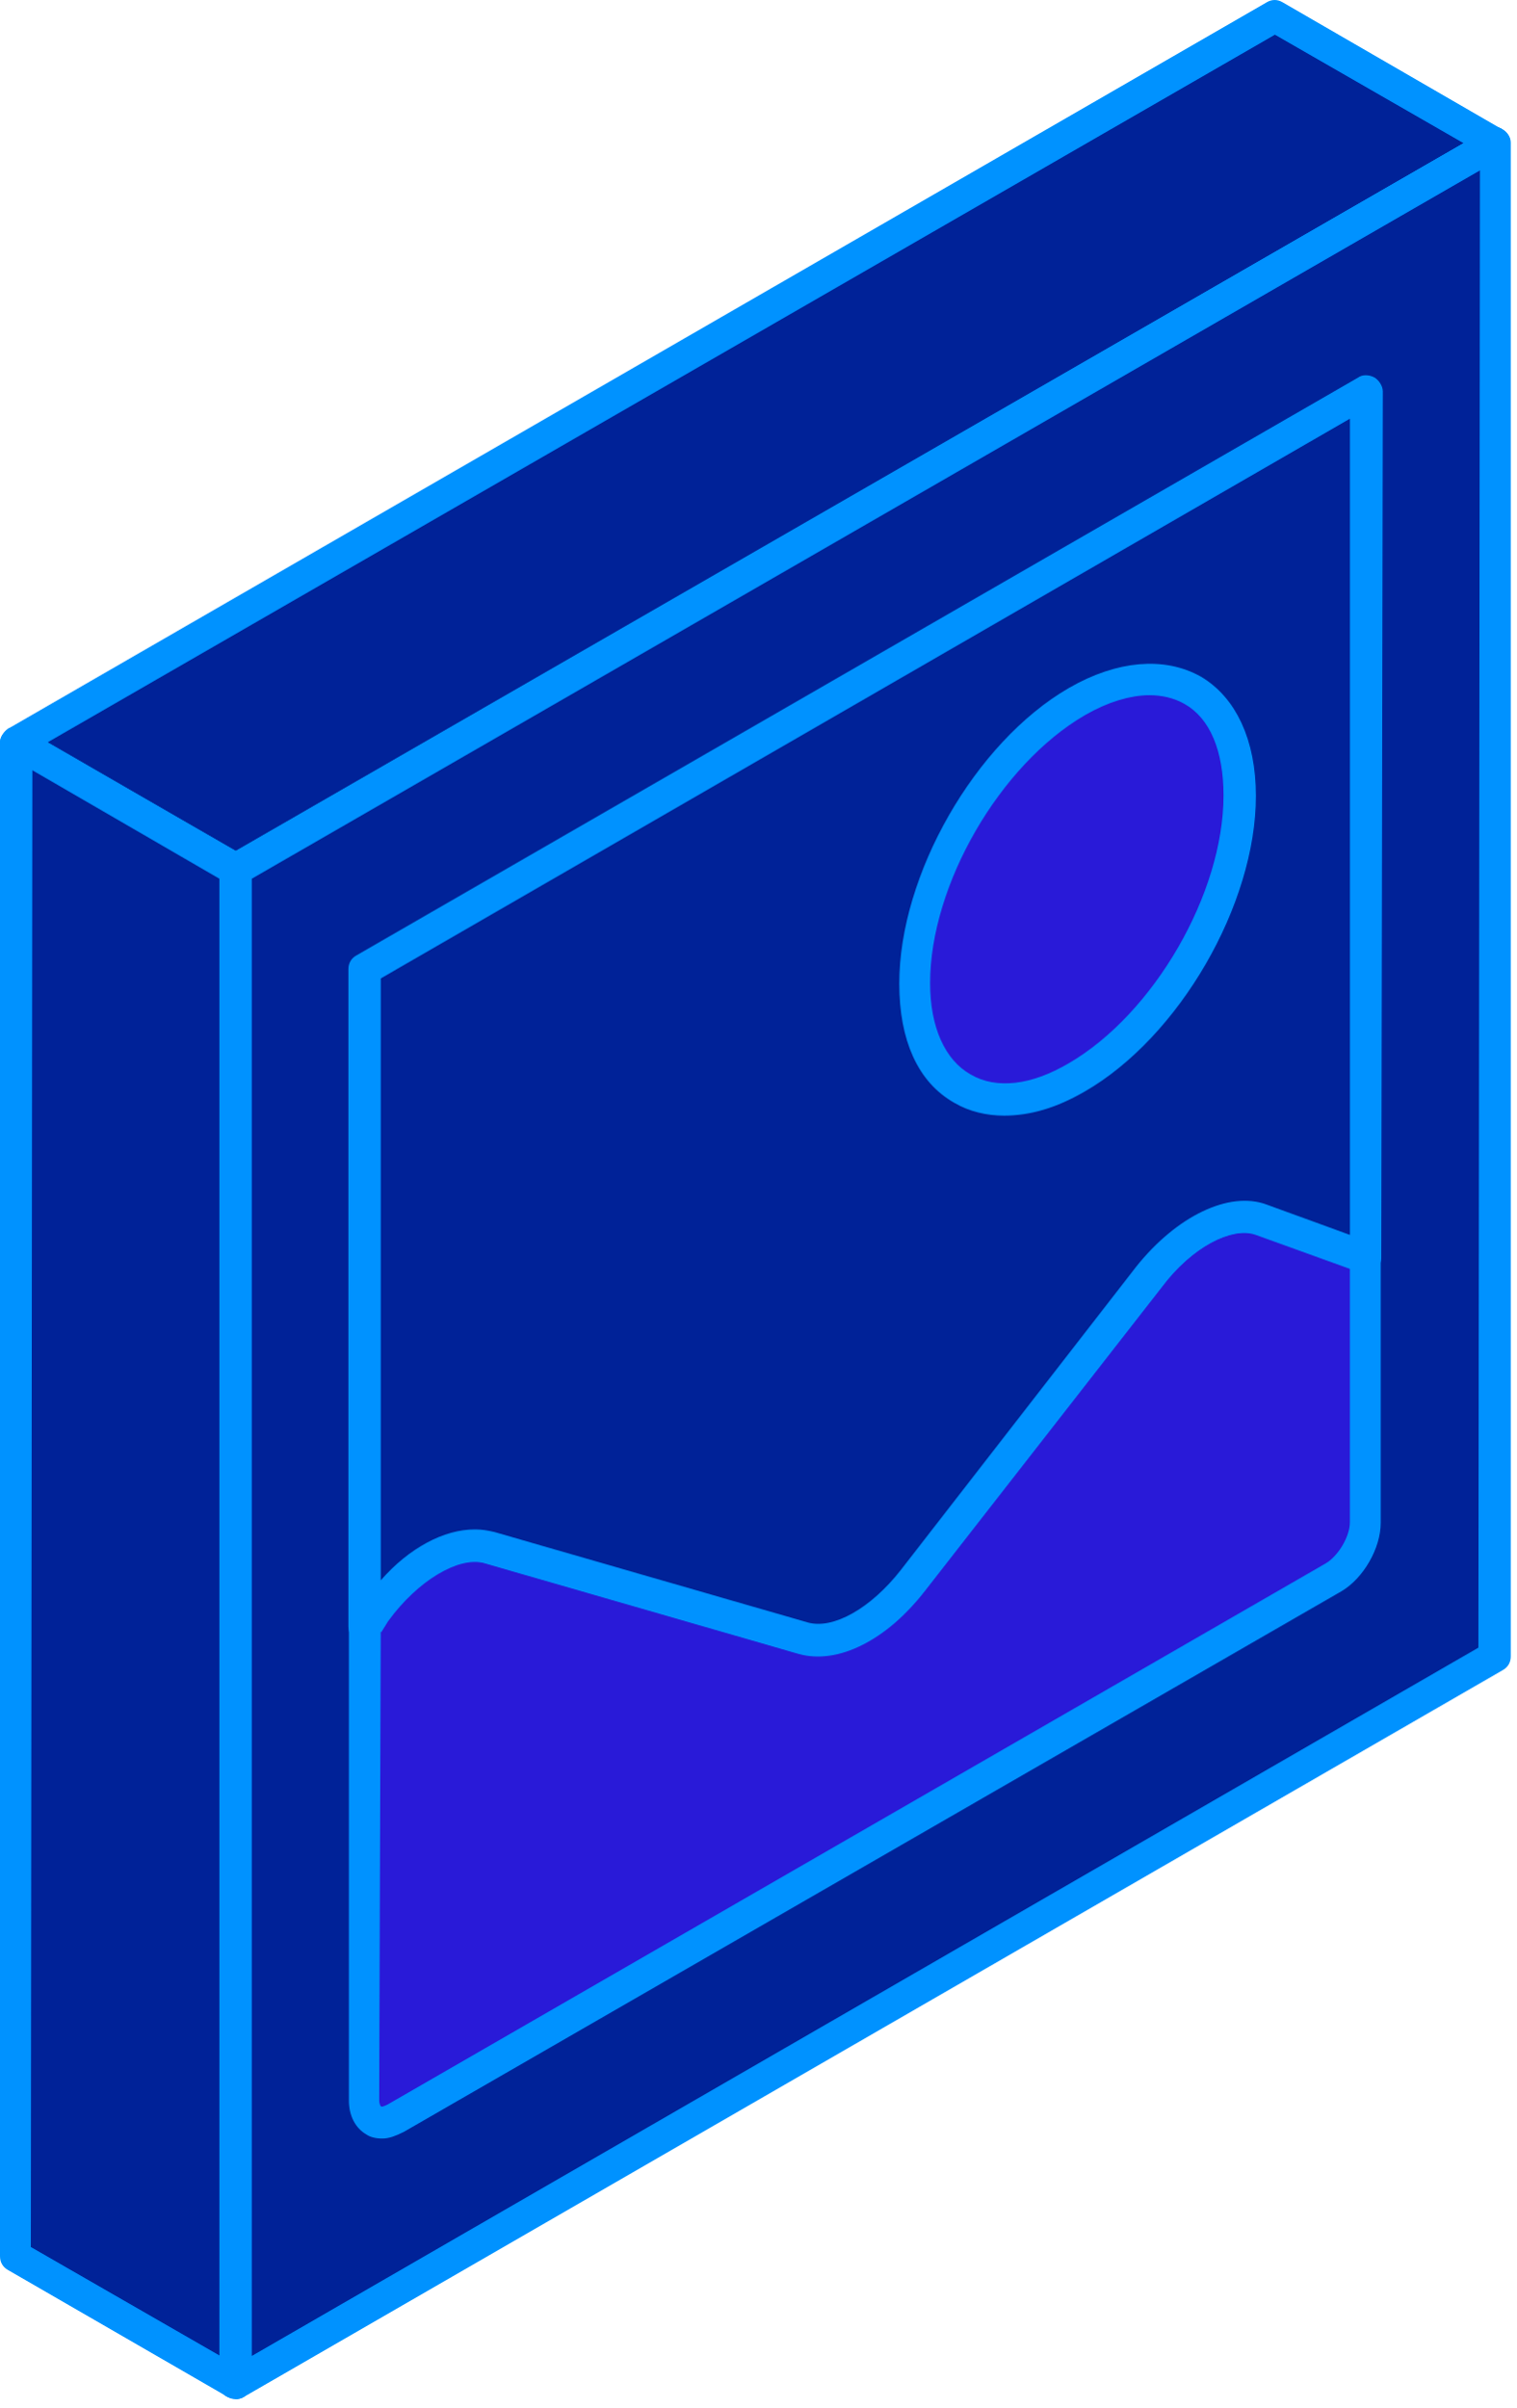
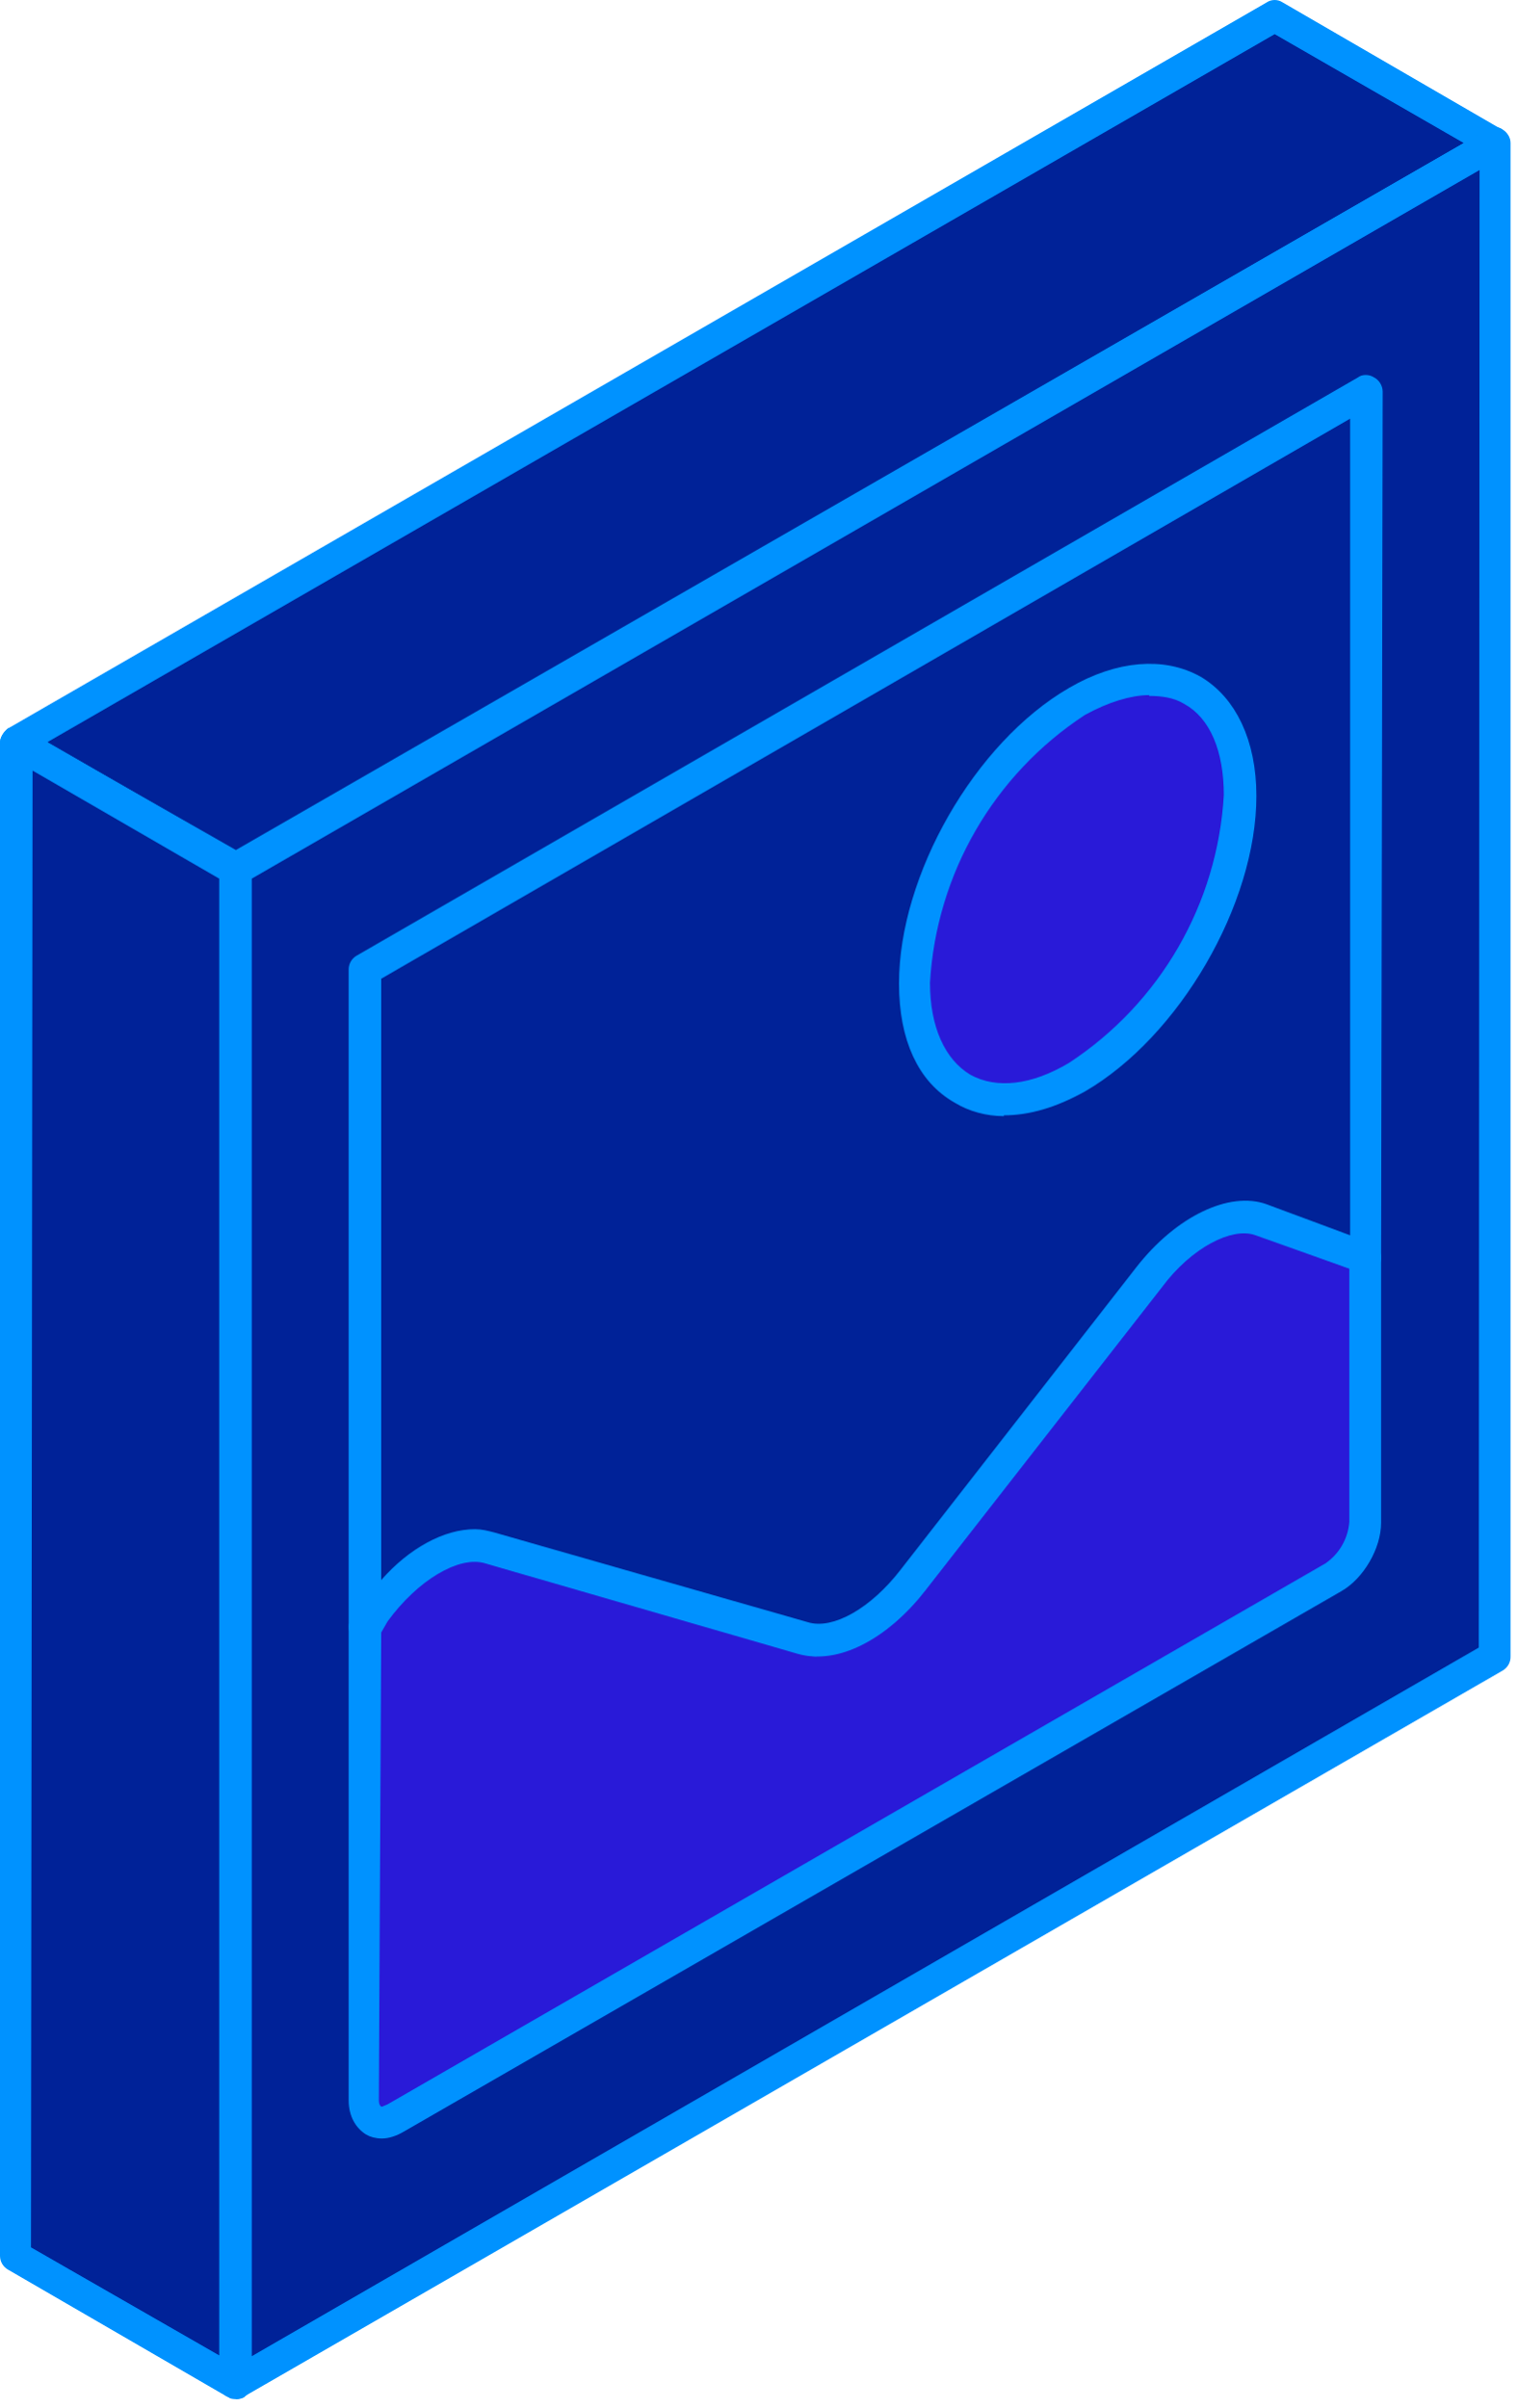
- <svg xmlns="http://www.w3.org/2000/svg" width="191" height="303" viewBox="0 0 191 303" fill="none">
-   <path fill-rule="evenodd" clip-rule="evenodd" d="M188.358 18.016L160.535 2.034L2.009 93.462L29.638 109.444L188.358 18.016Z" fill="#002298" />
-   <path fill-rule="evenodd" clip-rule="evenodd" d="M5.953 93.466L29.699 107.118L184.279 18.02L160.532 4.368L5.953 93.466ZM29.699 111.454C29.376 111.454 29.052 111.324 28.664 111.195L1.035 95.213C0.518 94.825 0 94.178 0 93.466C0 92.754 0.518 92.107 1.035 91.719L159.497 0.291C160.144 -0.097 160.856 -0.097 161.503 0.291L189.132 16.273C189.779 16.661 190.167 17.308 190.167 17.956C190.167 18.603 189.843 19.314 189.132 19.703L30.67 111.195C30.346 111.389 29.958 111.454 29.635 111.454H29.699Z" fill="#0092FF" />
-   <path fill-rule="evenodd" clip-rule="evenodd" d="M29.629 109.449L2.001 93.467L1.871 284.022L29.629 300.004V109.449Z" fill="#002298" />
-   <path fill-rule="evenodd" clip-rule="evenodd" d="M3.882 282.857L27.629 296.51V110.613L4.076 96.961L3.882 282.922V282.857ZM29.635 301.945C29.311 301.945 28.988 301.88 28.599 301.686L1.035 285.769C0.324 285.381 0 284.734 0 284.022V93.467C0 92.755 0.518 92.108 1.035 91.72C1.747 91.396 2.394 91.396 3.041 91.72L30.67 107.702C31.317 108.09 31.705 108.737 31.705 109.449V300.004C31.705 300.716 31.188 301.363 30.67 301.751C30.346 301.945 29.958 302.01 29.635 302.01V301.945Z" fill="#0092FF" />
-   <path fill-rule="evenodd" clip-rule="evenodd" d="M188.356 18.021L29.636 109.448V300.003L188.162 208.511L188.356 18.021Z" fill="#002298" />
-   <path fill-rule="evenodd" clip-rule="evenodd" d="M31.701 110.611V296.572L186.151 207.409L186.345 21.448L31.701 110.611ZM29.695 302.008C29.372 302.008 29.049 301.943 28.66 301.749C27.948 301.425 27.625 300.778 27.625 300.066V109.447C27.625 108.735 28.143 108.088 28.66 107.7L187.316 16.272C187.834 15.884 188.675 15.884 189.192 16.272C189.839 16.66 190.228 17.307 190.228 17.954V208.509C190.228 209.221 189.904 209.868 189.192 210.256L30.666 301.749C30.343 301.943 29.954 302.008 29.631 302.008H29.695Z" fill="#0092FF" />
-   <path fill-rule="evenodd" clip-rule="evenodd" d="M172.048 158.296L171.854 191.619C171.854 194.142 170.171 197.248 167.971 198.542L49.821 266.611C47.621 267.905 45.938 266.87 45.938 264.282V204.689L47.297 202.813C51.503 196.795 57.456 193.495 61.726 194.725L101.067 206.113C105.143 207.277 110.578 204.366 114.978 198.801L144.678 160.625C149.272 154.931 155.03 152.019 158.913 153.443L172.112 158.166L172.048 158.296Z" fill="#291AD8" />
-   <path fill-rule="evenodd" clip-rule="evenodd" d="M47.939 205.407L47.745 264.352C47.745 264.935 47.939 265.194 48.069 265.194C48.069 265.194 48.263 265.194 48.781 264.935L166.931 196.801C168.484 195.895 169.972 193.436 169.972 191.624V159.725L158.131 155.455C155.09 154.355 149.979 157.072 146.29 161.99L116.462 200.23C111.738 206.442 105.462 209.612 100.544 208.189L61.075 196.801C57.839 195.83 52.598 198.936 48.845 204.112L48.004 205.471L47.939 205.407ZM48.133 269.205C47.292 269.205 46.581 269.011 46.128 268.688C44.769 267.911 43.928 266.358 43.928 264.417V204.824C43.928 204.436 44.122 203.983 44.251 203.659L45.61 201.783C50.528 195.054 57.127 191.495 62.239 192.919L101.709 204.371C104.944 205.277 109.668 202.56 113.421 197.771L143.055 159.596C148.167 153.19 154.767 150.019 159.49 151.766L172.69 156.49C173.402 156.813 173.855 157.525 173.855 158.366V191.689C173.855 194.924 171.655 198.677 168.937 200.295L50.851 268.364C49.816 268.882 48.975 269.205 48.133 269.205Z" fill="#0092FF" />
-   <path fill-rule="evenodd" clip-rule="evenodd" d="M172.049 158.301L158.849 153.578C154.967 152.154 149.208 155.066 144.614 160.76L114.915 198.935C110.515 204.5 105.08 207.412 101.003 206.247L61.663 194.859C57.457 193.63 51.504 196.93 47.234 202.947L45.875 204.824V122.066L172.049 49.274V158.301Z" fill="#002298" />
-   <path fill-rule="evenodd" clip-rule="evenodd" d="M59.848 192.527C60.689 192.527 61.401 192.657 62.242 192.851L101.712 204.239C104.947 205.145 109.671 202.427 113.424 197.639L143.058 159.463C148.17 153.057 154.77 149.887 159.493 151.634L169.976 155.452V52.701L47.943 123.164V198.933C51.501 194.857 55.901 192.527 59.783 192.527H59.848ZM102.877 208.445C102.036 208.445 101.324 208.315 100.483 208.121L61.013 196.733C57.778 195.763 52.537 198.868 48.784 204.045L47.425 205.921C46.907 206.633 46.066 206.956 45.225 206.633C44.384 206.374 43.866 205.598 43.866 204.756V121.999C43.866 121.287 44.19 120.64 44.901 120.252L171.011 47.524C171.528 47.136 172.37 47.136 173.081 47.524C173.599 47.848 174.117 48.559 174.117 49.271L173.923 158.299C173.923 158.946 173.599 159.528 173.081 159.916C172.564 160.304 171.917 160.369 171.399 160.175L158.199 155.387C155.158 154.287 150.047 157.004 146.358 161.922L116.53 200.162C112.453 205.403 107.341 208.445 102.942 208.445H102.877Z" fill="#0092FF" />
-   <path fill-rule="evenodd" clip-rule="evenodd" d="M135.614 88.291C147.002 81.755 156.125 87.061 156.125 100.132C156.125 113.202 147.002 129.055 135.614 135.59C124.226 142.125 115.103 136.819 115.103 123.749C115.103 110.679 124.226 94.826 135.614 88.291Z" fill="#291AD8" />
-   <path fill-rule="evenodd" clip-rule="evenodd" d="M144.745 87.51C142.35 87.51 139.503 88.351 136.592 90.033C125.916 96.245 117.116 111.386 117.116 123.744C117.116 129.309 118.992 133.45 122.227 135.262C125.463 137.138 129.862 136.621 134.586 133.838C145.262 127.627 154.062 112.486 154.062 100.127C154.062 94.563 152.38 90.421 149.144 88.61C147.786 87.833 146.233 87.51 144.745 87.51ZM126.433 140.438C124.233 140.438 122.033 139.921 120.157 138.821C115.563 136.232 113.233 130.927 113.233 123.809C113.233 110.156 122.745 93.463 134.586 86.604C140.668 83.11 146.621 82.592 151.215 85.18C155.615 87.769 158.138 93.139 158.138 100.192C158.138 113.845 148.497 130.538 136.592 137.397C133.033 139.468 129.668 140.438 126.433 140.438Z" fill="#0092FF" />
+ <svg xmlns="http://www.w3.org/2000/svg" width="191" height="303" fill="none">
+   <path fill="#002298" fill-rule="evenodd" d="M188.4 18 160.5 2 2 93.5l27.6 16L188.4 18Z" clip-rule="evenodd" />
+   <path fill="#0092FF" fill-rule="evenodd" d="M6 93.5 29.7 107l154.6-89-23.8-13.7L6 93.4Zm23.7 18-1-.3L1 95.2c-.5-.4-1-1-1-1.7s.5-1.4 1-1.8L159.5.3c.6-.4 1.4-.4 2 0l27.6 16c.7.4 1 1 1 1.7a2 2 0 0 1-1 1.7L30.7 111.2a2 2 0 0 1-1 .3Z" clip-rule="evenodd" />
+   <path fill="#002298" fill-rule="evenodd" d="M29.6 109.4 2 93.4 1.9 284l27.7 16V109.4Z" clip-rule="evenodd" />
+   <path fill="#0092FF" fill-rule="evenodd" d="m3.9 282.9 23.7 13.6V110.6L4.1 97l-.2 186v-.1Zm25.7 19c-.3 0-.6 0-1-.2L1 285.7a2 2 0 0 1-1-1.7V93.5c0-.7.5-1.4 1-1.8.7-.3 1.4-.3 2 0l27.7 16c.6.4 1 1 1 1.7V300c0 .7-.5 1.4-1 1.8a2 2 0 0 1-1 .2Z" clip-rule="evenodd" />
+   <path fill="#002298" fill-rule="evenodd" d="M188.4 18 29.6 109.4V300l158.6-91.5.2-190.5Z" clip-rule="evenodd" />
+   <path fill="#0092FF" fill-rule="evenodd" d="M31.7 110.6v186l154.5-89.2.1-186-154.6 89.2Zm-2 191.4c-.3 0-.7 0-1-.3-.8-.3-1-1-1-1.6V109.4c0-.7.4-1.3 1-1.7l158.6-91.4c.5-.4 1.4-.4 1.9 0 .6.4 1 1 1 1.7v190.5a2 2 0 0 1-1 1.8L30.7 301.7a2 2 0 0 1-1 .3Z" clip-rule="evenodd" />
+   <path fill="#291AD8" fill-rule="evenodd" d="m172 158.3-.1 33.3c0 2.5-1.7 5.6-4 7l-118 68c-2.3 1.3-4 .3-4-2.3v-59.6l1.4-1.9c4.2-6 10.2-9.3 14.4-8l39.4 11.3c4 1.2 9.5-1.7 13.9-7.3l29.7-38.2c4.6-5.7 10.3-8.6 14.2-7.2l13.2 4.8v.1Z" clip-rule="evenodd" />
+   <path fill="#0092FF" fill-rule="evenodd" d="m48 205.4-.3 59c0 .5.2.8.4.8l.7-.3 118.1-68.1a7 7 0 0 0 3-5.2v-31.9l-11.8-4.2c-3-1.1-8.1 1.6-11.8 6.5l-29.8 38.2c-4.8 6.2-11 9.4-16 8l-39.4-11.4c-3.3-1-8.5 2.1-12.3 7.3l-.8 1.4Zm.1 63.8c-.8 0-1.5-.2-2-.5-1.3-.8-2.2-2.3-2.2-4.3v-59.6c0-.4.2-.8.4-1.1l1.3-2c5-6.6 11.5-10.2 16.6-8.8l39.5 11.5c3.2.9 8-1.8 11.7-6.6l29.7-38.2c5-6.4 11.7-9.6 16.4-7.8l13.2 4.7a2 2 0 0 1 1.2 1.9v33.3c0 3.2-2.2 7-5 8.6l-118 68c-1 .6-2 .9-2.8.9Z" clip-rule="evenodd" />
+   <path fill="#002298" fill-rule="evenodd" d="m172 158.3-13.2-4.7c-3.8-1.4-9.6 1.5-14.2 7.2L115 198.9c-4.4 5.6-9.8 8.5-13.9 7.3L61.7 195c-4.2-1.3-10.2 2-14.5 8l-1.3 2V122L172 49.3v109Z" clip-rule="evenodd" />
+   <path fill="#0092FF" fill-rule="evenodd" d="M59.8 192.5c.9 0 1.6.2 2.4.4l39.5 11.3c3.2 1 8-1.8 11.7-6.6l29.7-38.1c5-6.4 11.7-9.6 16.4-7.9l10.5 3.9V52.7L48 123.2v75.7c3.5-4 7.9-6.4 11.8-6.4Zm43 16c-.8 0-1.5-.2-2.3-.4L61 196.7c-3.2-1-8.5 2.2-12.2 7.3l-1.4 2c-.5.6-1.3 1-2.2.6a2 2 0 0 1-1.3-1.8V122a2 2 0 0 1 1-1.7L171 47.5c.5-.4 1.4-.4 2 0 .6.3 1.1 1 1.1 1.8l-.2 109a2 2 0 0 1-.8 1.6c-.5.4-1.2.5-1.7.3l-13.2-4.8c-3-1.1-8.2 1.6-11.8 6.5l-29.9 38.3c-4 5.2-9.2 8.2-13.6 8.2Z" clip-rule="evenodd" />
+   <path fill="#291AD8" fill-rule="evenodd" d="M135.6 88.3c11.4-6.5 20.5-1.2 20.5 11.8 0 13.1-9.1 29-20.5 35.5s-20.5 1.2-20.5-11.9c0-13 9.1-28.9 20.5-35.4Z" clip-rule="evenodd" />
+   <path fill="#0092FF" fill-rule="evenodd" d="M144.7 87.5c-2.3 0-5.2.9-8.1 2.5a43.3 43.3 0 0 0-19.5 33.7c0 5.6 1.9 9.7 5.1 11.6 3.3 1.8 7.7 1.3 12.4-1.5a43.3 43.3 0 0 0 19.5-33.7c0-5.5-1.7-9.7-5-11.5-1.3-.8-2.9-1-4.4-1Zm-18.3 53c-2.2 0-4.4-.6-6.2-1.7-4.6-2.6-7-7.9-7-15 0-13.6 9.5-30.3 21.4-37.2 6-3.5 12-4 16.6-1.4 4.4 2.6 7 8 7 15 0 13.6-9.7 30.3-21.6 37.2-3.6 2-7 3-10.2 3Z" clip-rule="evenodd" />
</svg>
